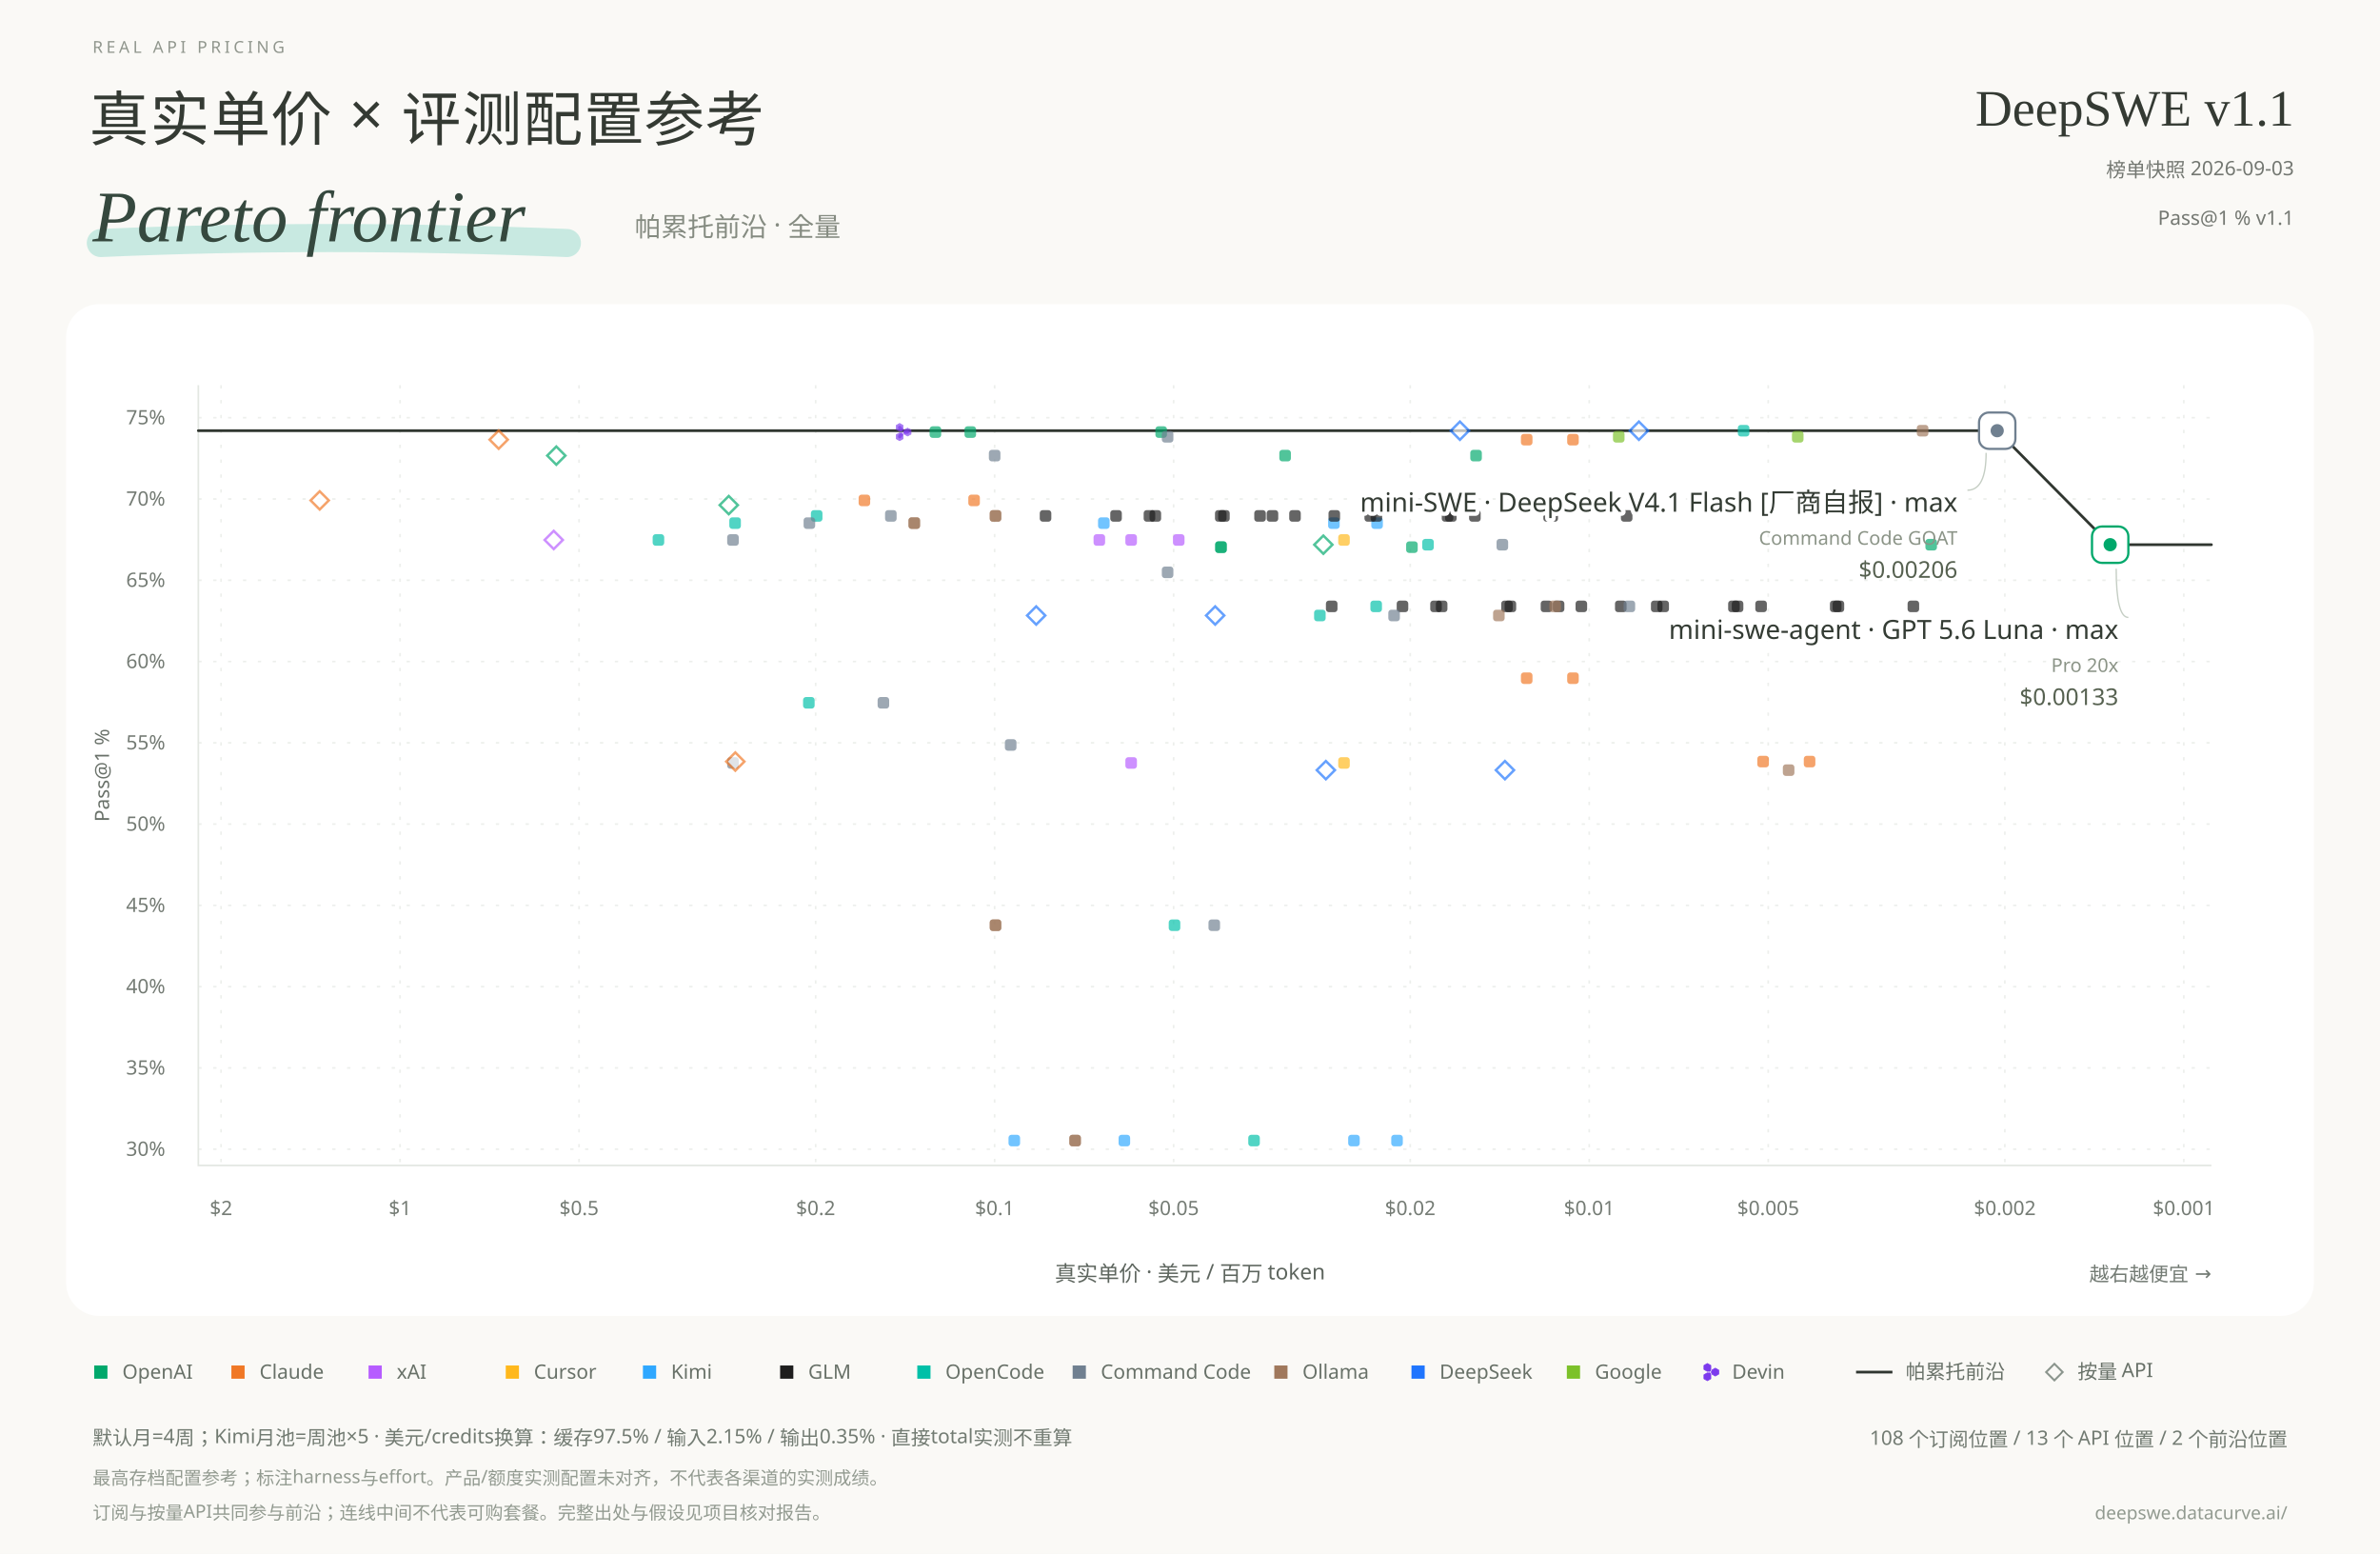
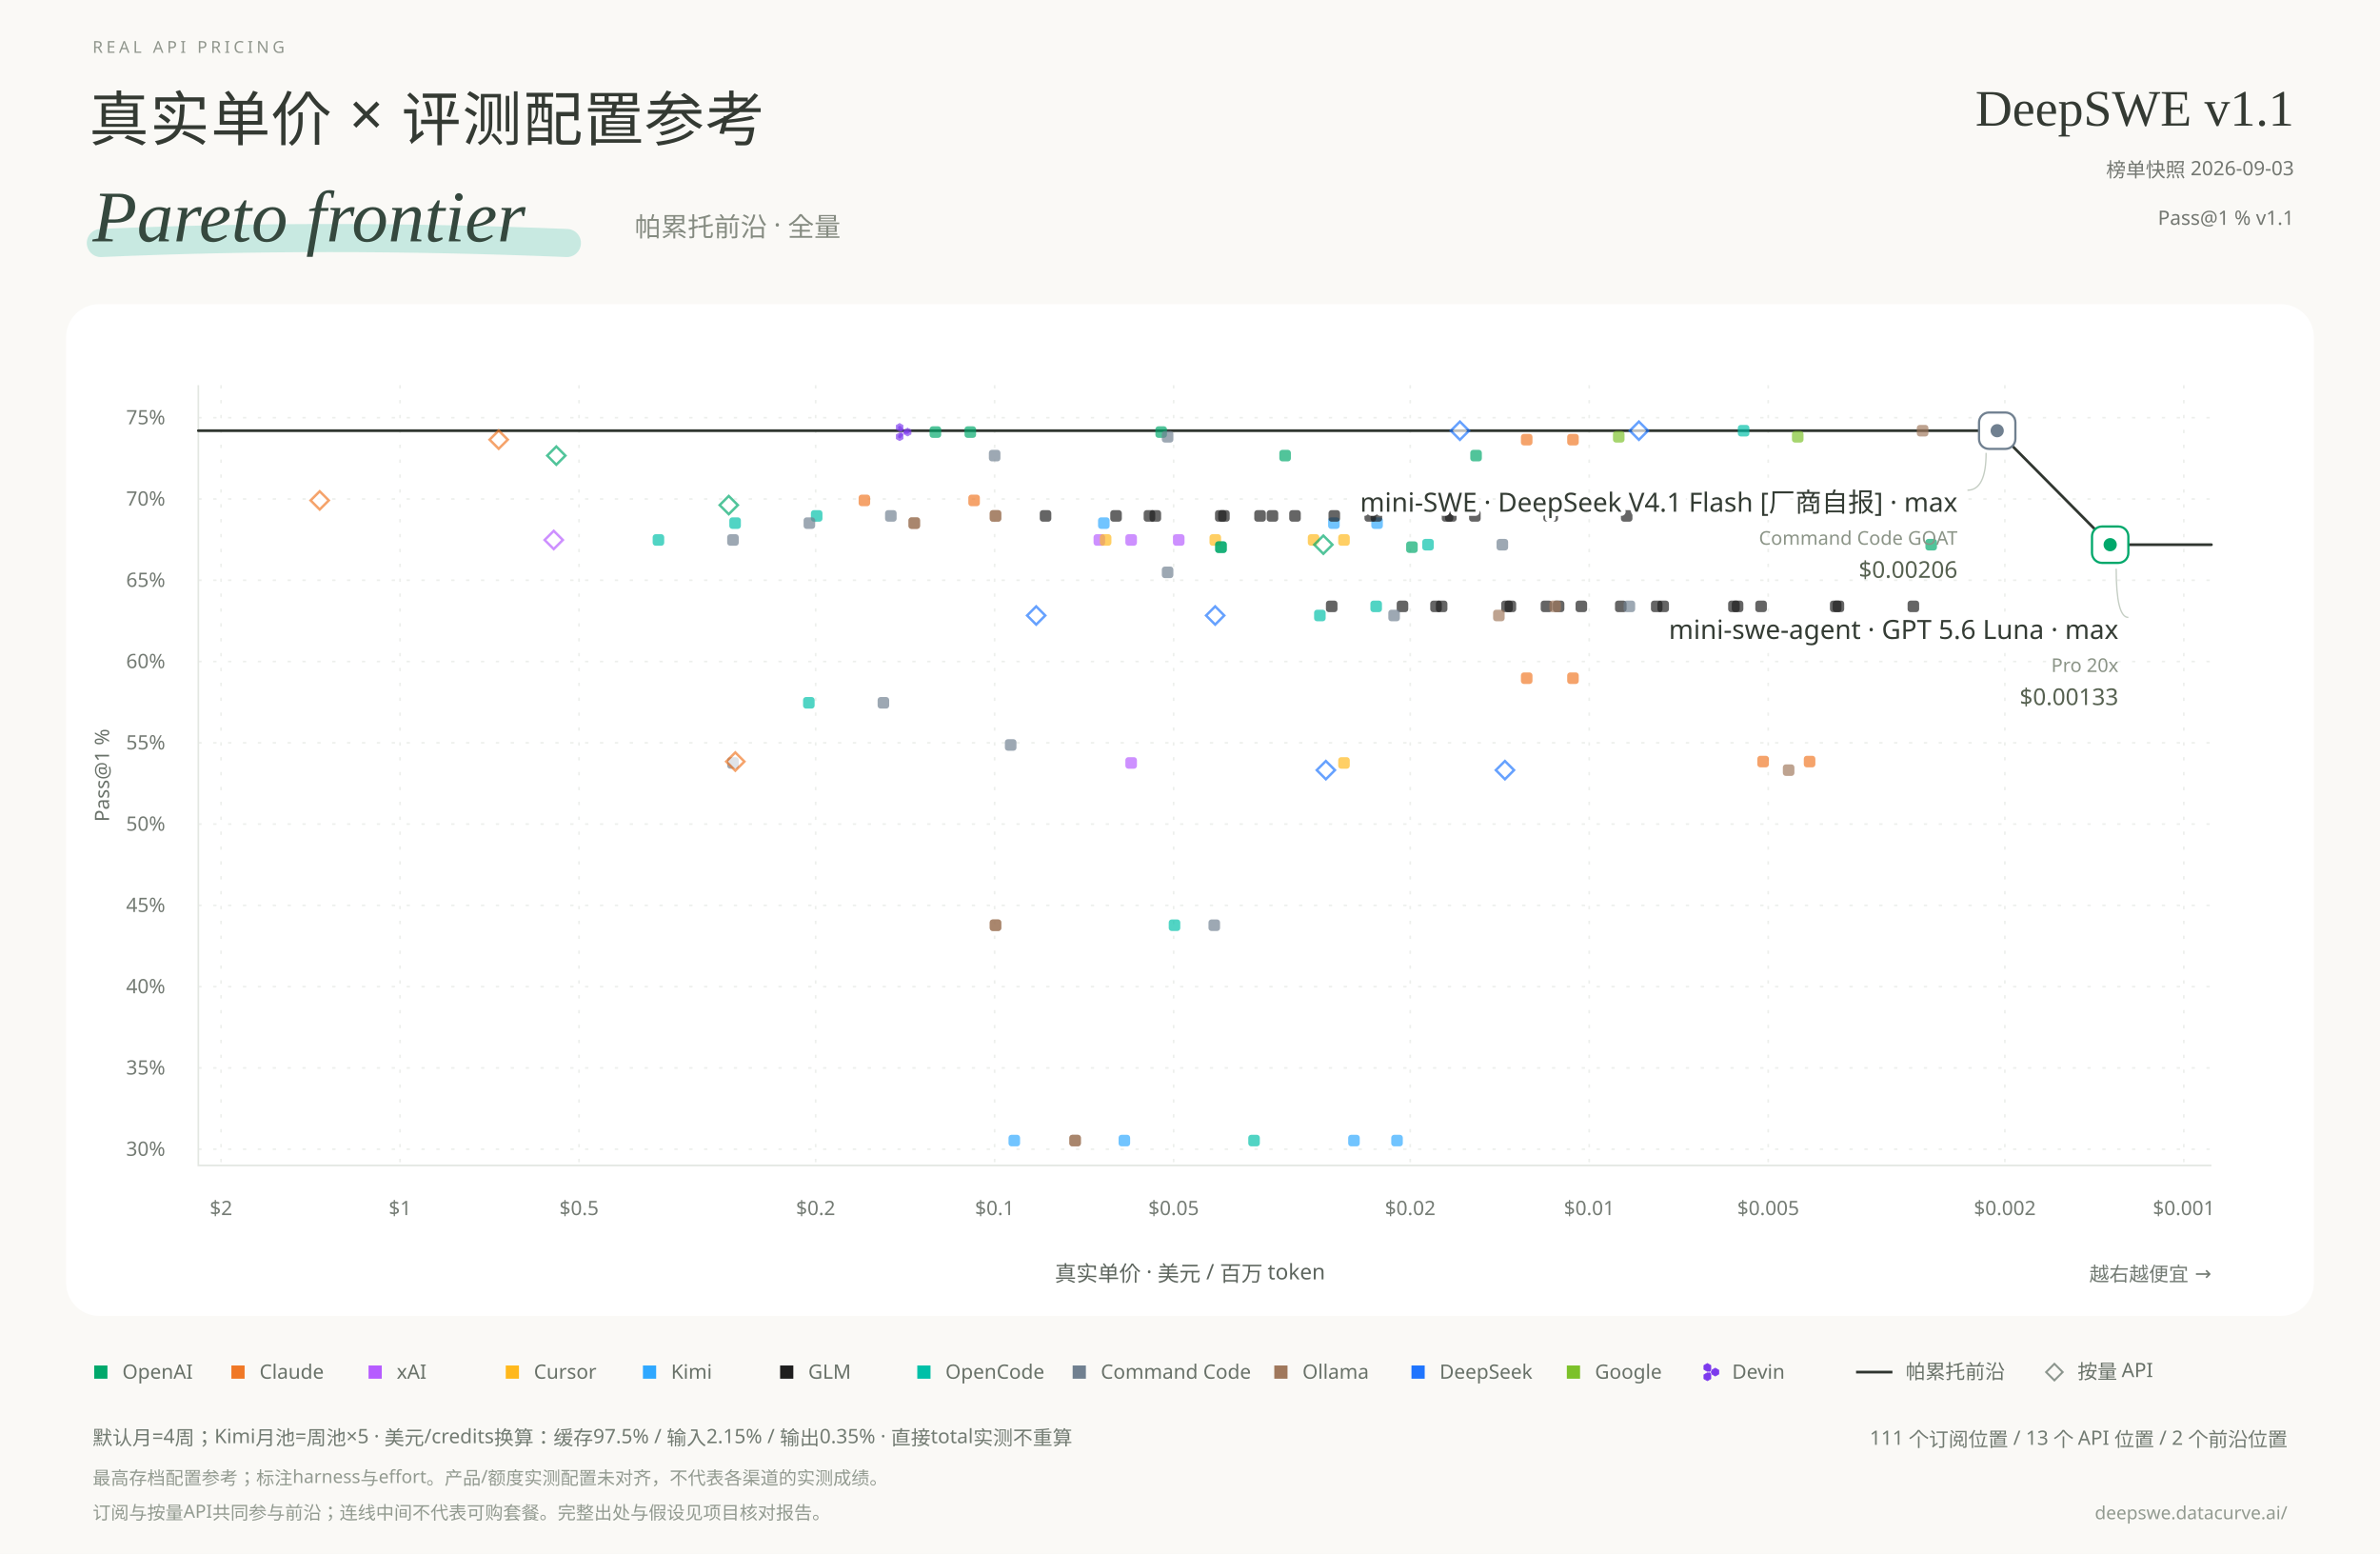
<svg xmlns="http://www.w3.org/2000/svg" width="1440" height="940" viewBox="0 0 1440 940" role="img" aria-labelledby="title desc">
  <style>text{font-family:"Microsoft YaHei","Segoe UI",sans-serif} .serif{font-family:"Times New Roman",serif} .number{font-family:"Segoe UI",sans-serif;font-variant-numeric:tabular-nums} .label-name{paint-order:stroke;stroke:#fff;stroke-width:5px;stroke-linejoin:round} .point:hover{opacity:1}</style>
  <rect width="1440" height="940" fill="#FAF9F6" />
  <text x="56.000" y="32.000" font-size="10" fill="#90968D" text-anchor="start" font-weight="400" letter-spacing="2.1">REAL API PRICING</text>
  <text x="54.000" y="85.000" font-size="36" fill="#343A33" text-anchor="start" font-weight="300" letter-spacing=".8">真实单价 × 评测配置参考</text>
  <path d="M61 147 Q197 141 343 147" stroke="#9FDDD0" stroke-width="17" stroke-linecap="round" opacity=".55" fill="none" />
  <text x="56.000" y="146.000" font-size="44" fill="#35483E" text-anchor="start" font-weight="400" class="serif" font-style="italic">Pareto frontier</text>
  <text x="384.000" y="143.000" font-size="16" fill="#858B81" text-anchor="start" font-weight="300">帕累托前沿 · 全量</text>
  <text x="1388.000" y="76.000" font-size="31" fill="#343A33" text-anchor="end" font-weight="400" class="serif">DeepSWE v1.1</text>
  <text x="1388.000" y="107.000" font-size="12" fill="#737771" text-anchor="end" font-weight="400">榜单快照  2026-09-03</text>
  <text x="1388.000" y="136.000" font-size="12" fill="#737771" text-anchor="end" font-weight="400">Pass@1 % v1.1</text>
  <rect x="40" y="184" width="1360" height="612" rx="20" fill="#FFFFFF" />
  <path d="M1321.304 233V705" stroke="#E8EBE7" stroke-dasharray="2 7" opacity=".8" />
  <text x="1321.304" y="735.000" font-size="12" fill="#747B74" text-anchor="middle" font-weight="400" class="number">$0.001</text>
  <path d="M1213.008 233V705" stroke="#E8EBE7" stroke-dasharray="2 7" opacity=".8" />
  <text x="1213.008" y="735.000" font-size="12" fill="#747B74" text-anchor="middle" font-weight="400" class="number">$0.002</text>
  <path d="M1069.848 233V705" stroke="#E8EBE7" stroke-dasharray="2 7" opacity=".8" />
  <text x="1069.848" y="735.000" font-size="12" fill="#747B74" text-anchor="middle" font-weight="400" class="number">$0.005</text>
  <path d="M961.552 233V705" stroke="#E8EBE7" stroke-dasharray="2 7" opacity=".8" />
  <text x="961.552" y="735.000" font-size="12" fill="#747B74" text-anchor="middle" font-weight="400" class="number">$0.01</text>
  <path d="M853.255 233V705" stroke="#E8EBE7" stroke-dasharray="2 7" opacity=".8" />
  <text x="853.255" y="735.000" font-size="12" fill="#747B74" text-anchor="middle" font-weight="400" class="number">$0.02</text>
  <path d="M710.095 233V705" stroke="#E8EBE7" stroke-dasharray="2 7" opacity=".8" />
  <text x="710.095" y="735.000" font-size="12" fill="#747B74" text-anchor="middle" font-weight="400" class="number">$0.05</text>
  <path d="M601.799 233V705" stroke="#E8EBE7" stroke-dasharray="2 7" opacity=".8" />
  <text x="601.799" y="735.000" font-size="12" fill="#747B74" text-anchor="middle" font-weight="400" class="number">$0.1</text>
  <path d="M493.503 233V705" stroke="#E8EBE7" stroke-dasharray="2 7" opacity=".8" />
  <text x="493.503" y="735.000" font-size="12" fill="#747B74" text-anchor="middle" font-weight="400" class="number">$0.2</text>
  <path d="M350.343 233V705" stroke="#E8EBE7" stroke-dasharray="2 7" opacity=".8" />
  <text x="350.343" y="735.000" font-size="12" fill="#747B74" text-anchor="middle" font-weight="400" class="number">$0.5</text>
  <path d="M242.047 233V705" stroke="#E8EBE7" stroke-dasharray="2 7" opacity=".8" />
  <text x="242.047" y="735.000" font-size="12" fill="#747B74" text-anchor="middle" font-weight="400" class="number">$1</text>
  <path d="M133.751 233V705" stroke="#E8EBE7" stroke-dasharray="2 7" opacity=".8" />
  <text x="133.751" y="735.000" font-size="12" fill="#747B74" text-anchor="middle" font-weight="400" class="number">$2</text>
  <path d="M120 695.167H1338" stroke="#E8EBE7" stroke-dasharray="2 7" opacity=".8" />
  <text x="100.000" y="699.167" font-size="12" fill="#747B74" text-anchor="end" font-weight="400" class="number">30%</text>
  <path d="M120 646.000H1338" stroke="#E8EBE7" stroke-dasharray="2 7" opacity=".8" />
  <text x="100.000" y="650.000" font-size="12" fill="#747B74" text-anchor="end" font-weight="400" class="number">35%</text>
  <path d="M120 596.833H1338" stroke="#E8EBE7" stroke-dasharray="2 7" opacity=".8" />
  <text x="100.000" y="600.833" font-size="12" fill="#747B74" text-anchor="end" font-weight="400" class="number">40%</text>
  <path d="M120 547.667H1338" stroke="#E8EBE7" stroke-dasharray="2 7" opacity=".8" />
  <text x="100.000" y="551.667" font-size="12" fill="#747B74" text-anchor="end" font-weight="400" class="number">45%</text>
  <path d="M120 498.500H1338" stroke="#E8EBE7" stroke-dasharray="2 7" opacity=".8" />
  <text x="100.000" y="502.500" font-size="12" fill="#747B74" text-anchor="end" font-weight="400" class="number">50%</text>
  <path d="M120 449.333H1338" stroke="#E8EBE7" stroke-dasharray="2 7" opacity=".8" />
  <text x="100.000" y="453.333" font-size="12" fill="#747B74" text-anchor="end" font-weight="400" class="number">55%</text>
  <path d="M120 400.167H1338" stroke="#E8EBE7" stroke-dasharray="2 7" opacity=".8" />
  <text x="100.000" y="404.167" font-size="12" fill="#747B74" text-anchor="end" font-weight="400" class="number">60%</text>
  <path d="M120 351.000H1338" stroke="#E8EBE7" stroke-dasharray="2 7" opacity=".8" />
  <text x="100.000" y="355.000" font-size="12" fill="#747B74" text-anchor="end" font-weight="400" class="number">65%</text>
  <path d="M120 301.833H1338" stroke="#E8EBE7" stroke-dasharray="2 7" opacity=".8" />
  <text x="100.000" y="305.833" font-size="12" fill="#747B74" text-anchor="end" font-weight="400" class="number">70%</text>
  <path d="M120 252.667H1338" stroke="#E8EBE7" stroke-dasharray="2 7" opacity=".8" />
  <text x="100.000" y="256.667" font-size="12" fill="#747B74" text-anchor="end" font-weight="400" class="number">75%</text>
  <path d="M120 233V705H1338" fill="none" stroke="#E3E7E2" />
  <text x="66.000" y="469.000" font-size="12" fill="#697169" text-anchor="middle" font-weight="400" transform="rotate(-90 66 469.0)">Pass@1 %</text>
  <text x="720.000" y="775.000" font-size="13" fill="#5D655E" text-anchor="middle" font-weight="400">真实单价 · 美元 / 百万 token</text>
  <text x="1338.000" y="775.000" font-size="12" fill="#737B74" text-anchor="end" font-weight="400">越右越便宜 →</text>
  <path id="frontier" d="M120.000,260.533 L1208.389,260.533 L1276.748,329.490 L1338.000,329.490" fill="none" stroke="#303630" stroke-width="1.65" stroke-linecap="round" stroke-linejoin="round" />
  <g class="point" data-billing="subscription" data-frontier="false" data-price="0.03247" data-score="72.66666666666667" data-x="777.545" data-y="275.611" transform="translate(777.545 275.611)">
    <rect x="-3.5" y="-3.5" width="7" height="7" rx="1.8" fill="#00A86B" opacity=".68" />
  </g>
  <g class="point" data-billing="subscription" data-frontier="false" data-price="0.0155" data-score="72.66666666666667" data-x="893.079" data-y="275.611" transform="translate(893.079 275.611)">
    <rect x="-3.5" y="-3.5" width="7" height="7" rx="1.8" fill="#00A86B" opacity=".68" />
  </g>
  <g class="point" data-billing="subscription" data-frontier="false" data-price="0.00266" data-score="67.1875" data-x="1168.452" data-y="329.490" transform="translate(1168.452 329.490)">
    <rect x="-3.5" y="-3.5" width="7" height="7" rx="1.8" fill="#00A86B" opacity=".68" />
  </g>
  <g class="point" data-billing="subscription" data-frontier="true" data-price="0.00133" data-score="67.1875" data-x="1276.748" data-y="329.490" transform="translate(1276.748 329.490)">
    <rect x="-11" y="-11" width="22" height="22" rx="6" fill="#FFF" stroke="#00A86B" stroke-width="1.35" />
    <circle r="4" fill="#00A86B" />
  </g>
  <g class="point" data-billing="subscription" data-frontier="false" data-price="0.12579" data-score="74.11504424778761" data-x="565.951" data-y="261.369" transform="translate(565.951 261.369)">
    <rect x="-3.5" y="-3.5" width="7" height="7" rx="1.8" fill="#00A86B" opacity=".68" />
  </g>
  <g class="point" data-billing="subscription" data-frontier="false" data-price="0.05247" data-score="74.11504424778761" data-x="702.562" data-y="261.369" transform="translate(702.562 261.369)">
    <rect x="-3.5" y="-3.5" width="7" height="7" rx="1.8" fill="#00A86B" opacity=".68" />
  </g>
  <g class="point" data-billing="subscription" data-frontier="false" data-price="0.14265" data-score="74.11504424778761" data-x="546.300" data-y="261.369" transform="translate(546.300 261.369)">
    <path d="M0.11,-1.63 L-1.97,-0.43 L-4.05,-1.63 L-4.05,-4.03 L-1.97,-5.23 L0.11,-4.03Z M0.11,4.03 L-1.97,5.23 L-4.05,4.03 L-4.05,1.63 L-1.97,0.43 L0.11,1.63Z M4.91,1.20 L2.83,2.40 L0.75,1.20 L0.75,-1.20 L2.83,-2.40 L4.91,-1.20Z" fill="#7C3AED" opacity="0.68" stroke="#7C3AED" stroke-width="0.43" stroke-linejoin="round" />
    <path d="M-0.89,-1.27 L-1.87,-2.69 M-0.89,1.27 L-1.87,2.69 M1.27,0.00 L2.69,0.00" stroke="#7C3AED" stroke-width="2.16" stroke-linecap="round" opacity="0.68" fill="none" />
  </g>
  <g class="point" data-billing="subscription" data-frontier="false" data-price="0.00892" data-score="73.8255033557047" data-x="979.408" data-y="264.216" transform="translate(979.408 264.216)">
    <rect x="-3.5" y="-3.5" width="7" height="7" rx="1.8" fill="#7CC12A" opacity=".68" />
  </g>
  <g class="point" data-billing="subscription" data-frontier="false" data-price="0.00446" data-score="73.8255033557047" data-x="1087.704" data-y="264.216" transform="translate(1087.704 264.216)">
    <rect x="-3.5" y="-3.5" width="7" height="7" rx="1.8" fill="#7CC12A" opacity=".68" />
  </g>
  <g class="point" data-billing="subscription" data-frontier="false" data-price="0.01065" data-score="73.64864864864865" data-x="951.712" data-y="265.955" transform="translate(951.712 265.955)">
    <rect x="-3.5" y="-3.5" width="7" height="7" rx="1.8" fill="#F07826" opacity=".68" />
  </g>
  <g class="point" data-billing="subscription" data-frontier="false" data-price="0.01274" data-score="73.64864864864865" data-x="923.717" data-y="265.955" transform="translate(923.717 265.955)">
    <rect x="-3.5" y="-3.5" width="7" height="7" rx="1.8" fill="#F07826" opacity=".68" />
  </g>
  <g class="point" data-billing="subscription" data-frontier="false" data-price="0.05894" data-score="67.47787610619469" data-x="684.395" data-y="326.634" transform="translate(684.395 326.634)">
    <rect x="-3.5" y="-3.5" width="7" height="7" rx="1.8" fill="#B65CFF" opacity=".68" />
  </g>
  <g class="point" data-billing="subscription" data-frontier="false" data-price="0.04902" data-score="67.47787610619469" data-x="713.188" data-y="326.634" transform="translate(713.188 326.634)">
    <rect x="-3.5" y="-3.5" width="7" height="7" rx="1.8" fill="#B65CFF" opacity=".68" />
  </g>
  <g class="point" data-billing="subscription" data-frontier="false" data-price="0.06667" data-score="67.47787610619469" data-x="665.141" data-y="326.634" transform="translate(665.141 326.634)">
    <rect x="-3.5" y="-3.5" width="7" height="7" rx="1.8" fill="#B65CFF" opacity=".68" />
  </g>
+   <g class="point" data-billing="subscription" data-frontier="false" data-price="0.02585" data-score="67.47787610619469" data-x="813.168" data-y="326.634" transform="translate(813.168 326.634)">
+     <rect x="-3.5" y="-3.5" width="7" height="7" rx="1.8" fill="#FFB81C" opacity=".68" />
+   </g>
+   <g class="point" data-billing="subscription" data-frontier="false" data-price="0.06506" data-score="67.47787610619469" data-x="668.960" data-y="326.634" transform="translate(668.960 326.634)">
+     <rect x="-3.5" y="-3.5" width="7" height="7" rx="1.8" fill="#FFB81C" opacity=".68" />
+   </g>
+   <g class="point" data-billing="subscription" data-frontier="false" data-price="0.04255" data-score="67.47787610619469" data-x="735.303" data-y="326.634" transform="translate(735.303 326.634)">
+     <rect x="-3.5" y="-3.5" width="7" height="7" rx="1.8" fill="#FFB81C" opacity=".68" />
+   </g>
+   <g class="point" data-billing="subscription" data-frontier="false" data-price="0.02908" data-score="67.47787610619469" data-x="794.772" data-y="326.634" transform="translate(794.772 326.634)">
+     <rect x="-3.5" y="-3.5" width="7" height="7" rx="1.8" fill="#FFB81C" opacity=".68" />
+   </g>
  <g class="point" data-billing="subscription" data-frontier="false" data-price="0.02688" data-score="68.51441241685144" data-x="807.063" data-y="316.442" transform="translate(807.063 316.442)">
    <rect x="-3.5" y="-3.5" width="7" height="7" rx="1.8" fill="#2FA8FF" opacity=".68" />
  </g>
  <g class="point" data-billing="subscription" data-frontier="false" data-price="0.06552" data-score="68.51441241685144" data-x="667.859" data-y="316.442" transform="translate(667.859 316.442)">
    <rect x="-3.5" y="-3.5" width="7" height="7" rx="1.8" fill="#2FA8FF" opacity=".68" />
  </g>
  <g class="point" data-billing="subscription" data-frontier="false" data-price="0.02274" data-score="68.51441241685144" data-x="833.195" data-y="316.442" transform="translate(833.195 316.442)">
    <rect x="-3.5" y="-3.5" width="7" height="7" rx="1.8" fill="#2FA8FF" opacity=".68" />
  </g>
  <g class="point" data-billing="subscription" data-frontier="false" data-price="0.02487" data-score="30.53097345132743" data-x="819.206" data-y="689.945" transform="translate(819.206 689.945)">
    <rect x="-3.5" y="-3.5" width="7" height="7" rx="1.8" fill="#2FA8FF" opacity=".68" />
  </g>
  <g class="point" data-billing="subscription" data-frontier="false" data-price="0.06051" data-score="30.53097345132743" data-x="680.287" data-y="689.945" transform="translate(680.287 689.945)">
    <rect x="-3.5" y="-3.5" width="7" height="7" rx="1.8" fill="#2FA8FF" opacity=".68" />
  </g>
  <g class="point" data-billing="subscription" data-frontier="false" data-price="0.09267" data-score="30.53097345132743" data-x="613.693" data-y="689.945" transform="translate(613.693 689.945)">
    <rect x="-3.5" y="-3.5" width="7" height="7" rx="1.8" fill="#2FA8FF" opacity=".68" />
  </g>
  <g class="point" data-billing="subscription" data-frontier="false" data-price="0.02105" data-score="30.53097345132743" data-x="845.261" data-y="689.945" transform="translate(845.261 689.945)">
    <rect x="-3.5" y="-3.5" width="7" height="7" rx="1.8" fill="#2FA8FF" opacity=".68" />
  </g>
  <g class="point" data-billing="subscription" data-frontier="false" data-price="0.08211" data-score="68.95787139689578" data-x="632.595" data-y="312.081" transform="translate(632.595 312.081)">
    <rect x="-3.5" y="-3.5" width="7" height="7" rx="1.8" fill="#1E1E1E" opacity=".68" />
  </g>
  <g class="point" data-billing="subscription" data-frontier="false" data-price="0.05491" data-score="68.95787139689578" data-x="695.460" data-y="312.081" transform="translate(695.460 312.081)">
    <rect x="-3.5" y="-3.5" width="7" height="7" rx="1.8" fill="#1E1E1E" opacity=".68" />
  </g>
  <g class="point" data-billing="subscription" data-frontier="false" data-price="0.04115" data-score="68.95787139689578" data-x="740.531" data-y="312.081" transform="translate(740.531 312.081)">
    <rect x="-3.5" y="-3.5" width="7" height="7" rx="1.8" fill="#1E1E1E" opacity=".68" />
  </g>
  <g class="point" data-billing="subscription" data-frontier="false" data-price="0.02711" data-score="63.39285714285714" data-x="805.732" data-y="366.804" transform="translate(805.732 366.804)">
    <rect x="-3.5" y="-3.5" width="7" height="7" rx="1.8" fill="#1E1E1E" opacity=".68" />
  </g>
  <g class="point" data-billing="subscription" data-frontier="false" data-price="0.0181" data-score="63.39285714285714" data-x="868.851" data-y="366.804" transform="translate(868.851 366.804)">
    <rect x="-3.5" y="-3.5" width="7" height="7" rx="1.8" fill="#1E1E1E" opacity=".68" />
  </g>
  <g class="point" data-billing="subscription" data-frontier="false" data-price="0.01357" data-score="63.39285714285714" data-x="913.856" data-y="366.804" transform="translate(913.856 366.804)">
    <rect x="-3.5" y="-3.5" width="7" height="7" rx="1.8" fill="#1E1E1E" opacity=".68" />
  </g>
  <g class="point" data-billing="subscription" data-frontier="false" data-price="0.0341" data-score="68.95787139689578" data-x="769.892" data-y="312.081" transform="translate(769.892 312.081)">
    <rect x="-3.5" y="-3.5" width="7" height="7" rx="1.8" fill="#1E1E1E" opacity=".68" />
  </g>
  <g class="point" data-billing="subscription" data-frontier="false" data-price="0.0228" data-score="68.95787139689578" data-x="832.784" data-y="312.081" transform="translate(832.784 312.081)">
    <rect x="-3.5" y="-3.5" width="7" height="7" rx="1.8" fill="#1E1E1E" opacity=".68" />
  </g>
  <g class="point" data-billing="subscription" data-frontier="false" data-price="0.01709" data-score="68.95787139689578" data-x="877.822" data-y="312.081" transform="translate(877.822 312.081)">
    <rect x="-3.5" y="-3.5" width="7" height="7" rx="1.8" fill="#1E1E1E" opacity=".68" />
  </g>
  <g class="point" data-billing="subscription" data-frontier="false" data-price="0.01126" data-score="63.39285714285714" data-x="943.010" data-y="366.804" transform="translate(943.010 366.804)">
    <rect x="-3.5" y="-3.5" width="7" height="7" rx="1.8" fill="#1E1E1E" opacity=".68" />
  </g>
  <g class="point" data-billing="subscription" data-frontier="false" data-price="0.00751" data-score="63.39285714285714" data-x="1006.290" data-y="366.804" transform="translate(1006.290 366.804)">
    <rect x="-3.5" y="-3.5" width="7" height="7" rx="1.8" fill="#1E1E1E" opacity=".68" />
  </g>
  <g class="point" data-billing="subscription" data-frontier="false" data-price="0.00563" data-score="63.39285714285714" data-x="1051.307" data-y="366.804" transform="translate(1051.307 366.804)">
    <rect x="-3.5" y="-3.5" width="7" height="7" rx="1.8" fill="#1E1E1E" opacity=".68" />
  </g>
  <g class="point" data-billing="subscription" data-frontier="false" data-price="0.06249" data-score="68.95787139689578" data-x="675.257" data-y="312.081" transform="translate(675.257 312.081)">
    <rect x="-3.5" y="-3.5" width="7" height="7" rx="1.8" fill="#1E1E1E" opacity=".68" />
  </g>
  <g class="point" data-billing="subscription" data-frontier="false" data-price="0.04166" data-score="68.95787139689578" data-x="738.606" data-y="312.081" transform="translate(738.606 312.081)">
    <rect x="-3.5" y="-3.5" width="7" height="7" rx="1.8" fill="#1E1E1E" opacity=".68" />
  </g>
  <g class="point" data-billing="subscription" data-frontier="false" data-price="0.03125" data-score="68.95787139689578" data-x="783.528" data-y="312.081" transform="translate(783.528 312.081)">
    <rect x="-3.5" y="-3.5" width="7" height="7" rx="1.8" fill="#1E1E1E" opacity=".68" />
  </g>
  <g class="point" data-billing="subscription" data-frontier="false" data-price="0.02061" data-score="63.39285714285714" data-x="848.561" data-y="366.804" transform="translate(848.561 366.804)">
    <rect x="-3.5" y="-3.5" width="7" height="7" rx="1.8" fill="#1E1E1E" opacity=".68" />
  </g>
  <g class="point" data-billing="subscription" data-frontier="false" data-price="0.01375" data-score="63.39285714285714" data-x="911.797" data-y="366.804" transform="translate(911.797 366.804)">
    <rect x="-3.5" y="-3.5" width="7" height="7" rx="1.8" fill="#1E1E1E" opacity=".68" />
  </g>
  <g class="point" data-billing="subscription" data-frontier="false" data-price="0.01031" data-score="63.39285714285714" data-x="956.782" data-y="366.804" transform="translate(956.782 366.804)">
    <rect x="-3.5" y="-3.5" width="7" height="7" rx="1.8" fill="#1E1E1E" opacity=".68" />
  </g>
  <g class="point" data-billing="subscription" data-frontier="false" data-price="0.01731" data-score="68.95787139689578" data-x="875.824" data-y="312.081" transform="translate(875.824 312.081)">
    <rect x="-3.5" y="-3.5" width="7" height="7" rx="1.8" fill="#1E1E1E" opacity=".68" />
  </g>
  <g class="point" data-billing="subscription" data-frontier="false" data-price="0.01154" data-score="68.95787139689578" data-x="939.173" data-y="312.081" transform="translate(939.173 312.081)">
    <rect x="-3.5" y="-3.5" width="7" height="7" rx="1.8" fill="#1E1E1E" opacity=".68" />
  </g>
  <g class="point" data-billing="subscription" data-frontier="false" data-price="0.00865" data-score="68.95787139689578" data-x="984.210" data-y="312.081" transform="translate(984.210 312.081)">
    <rect x="-3.5" y="-3.5" width="7" height="7" rx="1.8" fill="#1E1E1E" opacity=".68" />
  </g>
  <g class="point" data-billing="subscription" data-frontier="false" data-price="0.00571" data-score="63.39285714285714" data-x="1049.102" data-y="366.804" transform="translate(1049.102 366.804)">
    <rect x="-3.5" y="-3.5" width="7" height="7" rx="1.8" fill="#1E1E1E" opacity=".68" />
  </g>
  <g class="point" data-billing="subscription" data-frontier="false" data-price="0.00381" data-score="63.39285714285714" data-x="1112.315" data-y="366.804" transform="translate(1112.315 366.804)">
    <rect x="-3.5" y="-3.5" width="7" height="7" rx="1.8" fill="#1E1E1E" opacity=".68" />
  </g>
  <g class="point" data-billing="subscription" data-frontier="false" data-price="0.00285" data-score="63.39285714285714" data-x="1157.672" data-y="366.804" transform="translate(1157.672 366.804)">
    <rect x="-3.5" y="-3.5" width="7" height="7" rx="1.8" fill="#1E1E1E" opacity=".68" />
  </g>
  <g class="point" data-billing="subscription" data-frontier="false" data-price="0.05367" data-score="68.95787139689578" data-x="699.029" data-y="312.081" transform="translate(699.029 312.081)">
    <rect x="-3.5" y="-3.5" width="7" height="7" rx="1.8" fill="#1E1E1E" opacity=".68" />
  </g>
  <g class="point" data-billing="subscription" data-frontier="false" data-price="0.03578" data-score="68.95787139689578" data-x="762.378" data-y="312.081" transform="translate(762.378 312.081)">
    <rect x="-3.5" y="-3.5" width="7" height="7" rx="1.8" fill="#1E1E1E" opacity=".68" />
  </g>
  <g class="point" data-billing="subscription" data-frontier="false" data-price="0.02684" data-score="68.95787139689578" data-x="807.296" data-y="312.081" transform="translate(807.296 312.081)">
    <rect x="-3.5" y="-3.5" width="7" height="7" rx="1.8" fill="#1E1E1E" opacity=".68" />
  </g>
  <g class="point" data-billing="subscription" data-frontier="false" data-price="0.01771" data-score="63.39285714285714" data-x="872.254" data-y="366.804" transform="translate(872.254 366.804)">
    <rect x="-3.5" y="-3.5" width="7" height="7" rx="1.8" fill="#1E1E1E" opacity=".68" />
  </g>
  <g class="point" data-billing="subscription" data-frontier="false" data-price="0.0118" data-score="63.39285714285714" data-x="935.692" data-y="366.804" transform="translate(935.692 366.804)">
    <rect x="-3.5" y="-3.5" width="7" height="7" rx="1.8" fill="#1E1E1E" opacity=".68" />
  </g>
  <g class="point" data-billing="subscription" data-frontier="false" data-price="0.00885" data-score="63.39285714285714" data-x="980.639" data-y="366.804" transform="translate(980.639 366.804)">
    <rect x="-3.5" y="-3.5" width="7" height="7" rx="1.8" fill="#1E1E1E" opacity=".68" />
  </g>
  <g class="point" data-billing="subscription" data-frontier="false" data-price="0.02335" data-score="68.95787139689578" data-x="829.059" data-y="312.081" transform="translate(829.059 312.081)">
    <rect x="-3.5" y="-3.5" width="7" height="7" rx="1.8" fill="#1E1E1E" opacity=".68" />
  </g>
  <g class="point" data-billing="subscription" data-frontier="false" data-price="0.01557" data-score="68.95787139689578" data-x="892.375" data-y="312.081" transform="translate(892.375 312.081)">
    <rect x="-3.5" y="-3.5" width="7" height="7" rx="1.8" fill="#1E1E1E" opacity=".68" />
  </g>
  <g class="point" data-billing="subscription" data-frontier="false" data-price="0.01168" data-score="68.95787139689578" data-x="937.289" data-y="312.081" transform="translate(937.289 312.081)">
    <rect x="-3.5" y="-3.5" width="7" height="7" rx="1.8" fill="#1E1E1E" opacity=".68" />
  </g>
  <g class="point" data-billing="subscription" data-frontier="false" data-price="0.0077" data-score="63.39285714285714" data-x="1002.387" data-y="366.804" transform="translate(1002.387 366.804)">
    <rect x="-3.5" y="-3.5" width="7" height="7" rx="1.8" fill="#1E1E1E" opacity=".68" />
  </g>
  <g class="point" data-billing="subscription" data-frontier="false" data-price="0.00514" data-score="63.39285714285714" data-x="1065.533" data-y="366.804" transform="translate(1065.533 366.804)">
    <rect x="-3.5" y="-3.5" width="7" height="7" rx="1.8" fill="#1E1E1E" opacity=".68" />
  </g>
  <g class="point" data-billing="subscription" data-frontier="false" data-price="0.00385" data-score="63.39285714285714" data-x="1110.683" data-y="366.804" transform="translate(1110.683 366.804)">
    <rect x="-3.5" y="-3.5" width="7" height="7" rx="1.8" fill="#1E1E1E" opacity=".68" />
  </g>
  <g class="point" data-billing="subscription" data-frontier="false" data-price="0.36765" data-score="67.47787610619469" data-x="398.383" data-y="326.634" transform="translate(398.383 326.634)">
    <rect x="-3.5" y="-3.5" width="7" height="7" rx="1.8" fill="#00C0A8" opacity=".68" />
  </g>
  <g class="point" data-billing="subscription" data-frontier="false" data-price="0.01867" data-score="67.1875" data-x="864.007" data-y="329.490" transform="translate(864.007 329.490)">
    <rect x="-3.5" y="-3.5" width="7" height="7" rx="1.8" fill="#00C0A8" opacity=".68" />
  </g>
  <g class="point" data-billing="subscription" data-frontier="false" data-price="0.02282" data-score="63.39285714285714" data-x="832.647" data-y="366.804" transform="translate(832.647 366.804)">
    <rect x="-3.5" y="-3.5" width="7" height="7" rx="1.8" fill="#00C0A8" opacity=".68" />
  </g>
  <g class="point" data-billing="subscription" data-frontier="false" data-price="0.1992" data-score="68.95787139689578" data-x="494.129" data-y="312.081" transform="translate(494.129 312.081)">
    <rect x="-3.5" y="-3.5" width="7" height="7" rx="1.8" fill="#00C0A8" opacity=".68" />
  </g>
  <g class="point" data-billing="subscription" data-frontier="false" data-price="0.04983" data-score="43.77777777777778" data-x="710.628" data-y="559.685" transform="translate(710.628 559.685)">
    <rect x="-3.5" y="-3.5" width="7" height="7" rx="1.8" fill="#00C0A8" opacity=".68" />
  </g>
  <g class="point" data-billing="subscription" data-frontier="false" data-price="0.27322" data-score="68.51441241685144" data-x="444.763" data-y="316.442" transform="translate(444.763 316.442)">
    <rect x="-3.5" y="-3.5" width="7" height="7" rx="1.8" fill="#00C0A8" opacity=".68" />
  </g>
  <g class="point" data-billing="subscription" data-frontier="false" data-price="0.03662" data-score="30.53097345132743" data-x="758.753" data-y="689.945" transform="translate(758.753 689.945)">
    <rect x="-3.5" y="-3.5" width="7" height="7" rx="1.8" fill="#00C0A8" opacity=".68" />
  </g>
  <g class="point" data-billing="subscription" data-frontier="false" data-price="0.20534" data-score="57.46102449888642" data-x="489.386" data-y="425.133" transform="translate(489.386 425.133)">
    <rect x="-3.5" y="-3.5" width="7" height="7" rx="1.8" fill="#00C0A8" opacity=".68" />
  </g>
  <g class="point" data-billing="subscription" data-frontier="false" data-price="0.0055" data-score="74.2" data-x="1054.957" data-y="260.533" transform="translate(1054.957 260.533)">
    <rect x="-3.5" y="-3.5" width="7" height="7" rx="1.8" fill="#00C0A8" opacity=".68" />
  </g>
  <g class="point" data-billing="subscription" data-frontier="false" data-price="0.02838" data-score="62.83185840707964" data-x="798.579" data-y="372.320" transform="translate(798.579 372.320)">
    <rect x="-3.5" y="-3.5" width="7" height="7" rx="1.8" fill="#00C0A8" opacity=".68" />
  </g>
  <g class="point" data-billing="subscription" data-frontier="false" data-price="0.1" data-score="72.66666666666667" data-x="601.799" data-y="275.611" transform="translate(601.799 275.611)">
    <rect x="-3.5" y="-3.5" width="7" height="7" rx="1.8" fill="#708090" opacity=".68" />
  </g>
  <g class="point" data-billing="subscription" data-frontier="false" data-price="0.04272" data-score="43.77777777777778" data-x="734.681" data-y="559.685" transform="translate(734.681 559.685)">
    <rect x="-3.5" y="-3.5" width="7" height="7" rx="1.8" fill="#708090" opacity=".68" />
  </g>
  <g class="point" data-billing="subscription" data-frontier="true" data-price="0.00206" data-score="74.2" data-x="1208.389" data-y="260.533" transform="translate(1208.389 260.533)">
    <rect x="-11" y="-11" width="22" height="22" rx="6" fill="#FFF" stroke="#708090" stroke-width="1.35" />
    <circle r="4" fill="#708090" />
  </g>
  <g class="point" data-billing="subscription" data-frontier="false" data-price="0.00856" data-score="63.39285714285714" data-x="985.844" data-y="366.804" transform="translate(985.844 366.804)">
    <rect x="-3.5" y="-3.5" width="7" height="7" rx="1.8" fill="#708090" opacity=".68" />
  </g>
  <g class="point" data-billing="subscription" data-frontier="false" data-price="0.05118" data-score="73.8255033557047" data-x="706.451" data-y="264.216" transform="translate(706.451 264.216)">
    <rect x="-3.5" y="-3.5" width="7" height="7" rx="1.8" fill="#708090" opacity=".68" />
  </g>
  <g class="point" data-billing="subscription" data-frontier="false" data-price="0.02129" data-score="62.83185840707964" data-x="843.490" data-y="372.320" transform="translate(843.490 372.320)">
    <rect x="-3.5" y="-3.5" width="7" height="7" rx="1.8" fill="#708090" opacity=".68" />
  </g>
  <g class="point" data-billing="subscription" data-frontier="false" data-price="0.014" data-score="67.1875" data-x="908.982" data-y="329.490" transform="translate(908.982 329.490)">
    <rect x="-3.5" y="-3.5" width="7" height="7" rx="1.8" fill="#708090" opacity=".68" />
  </g>
  <g class="point" data-billing="subscription" data-frontier="false" data-price="0.15385" data-score="57.46102449888642" data-x="534.490" data-y="425.133" transform="translate(534.490 425.133)">
    <rect x="-3.5" y="-3.5" width="7" height="7" rx="1.8" fill="#708090" opacity=".68" />
  </g>
  <g class="point" data-billing="subscription" data-frontier="false" data-price="0.14948" data-score="68.95787139689578" data-x="538.993" data-y="312.081" transform="translate(538.993 312.081)">
    <rect x="-3.5" y="-3.5" width="7" height="7" rx="1.8" fill="#708090" opacity=".68" />
  </g>
  <g class="point" data-billing="subscription" data-frontier="false" data-price="0.09398" data-score="54.86725663716814" data-x="611.500" data-y="450.639" transform="translate(611.500 450.639)">
    <rect x="-3.5" y="-3.5" width="7" height="7" rx="1.8" fill="#708090" opacity=".68" />
  </g>
  <g class="point" data-billing="subscription" data-frontier="false" data-price="0.20492" data-score="68.51441241685144" data-x="489.706" data-y="316.442" transform="translate(489.706 316.442)">
    <rect x="-3.5" y="-3.5" width="7" height="7" rx="1.8" fill="#708090" opacity=".68" />
  </g>
  <g class="point" data-billing="subscription" data-frontier="false" data-price="0.27548" data-score="53.76106194690266" data-x="443.476" data-y="461.516" transform="translate(443.476 461.516)">
    <rect x="-3.5" y="-3.5" width="7" height="7" rx="1.8" fill="#708090" opacity=".68" />
  </g>
  <g class="point" data-billing="subscription" data-frontier="false" data-price="0.27548" data-score="67.47787610619469" data-x="443.476" data-y="326.634" transform="translate(443.476 326.634)">
    <rect x="-3.5" y="-3.5" width="7" height="7" rx="1.8" fill="#708090" opacity=".68" />
  </g>
  <g class="point" data-billing="subscription" data-frontier="false" data-price="0.05118" data-score="65.48672566371681" data-x="706.451" data-y="346.214" transform="translate(706.451 346.214)">
    <rect x="-3.5" y="-3.5" width="7" height="7" rx="1.8" fill="#708090" opacity=".68" />
  </g>
  <g class="point" data-billing="subscription" data-frontier="false" data-price="0.00275" data-score="74.2" data-x="1163.253" data-y="260.533" transform="translate(1163.253 260.533)">
    <rect x="-3.5" y="-3.5" width="7" height="7" rx="1.8" fill="#A0785C" opacity=".68" />
  </g>
  <g class="point" data-billing="subscription" data-frontier="false" data-price="0.00462" data-score="53.31858407079646" data-x="1082.197" data-y="465.867" transform="translate(1082.197 465.867)">
    <rect x="-3.5" y="-3.5" width="7" height="7" rx="1.8" fill="#A0785C" opacity=".68" />
  </g>
  <g class="point" data-billing="subscription" data-frontier="false" data-price="0.01419" data-score="62.83185840707964" data-x="906.876" data-y="372.320" transform="translate(906.876 372.320)">
    <rect x="-3.5" y="-3.5" width="7" height="7" rx="1.8" fill="#A0785C" opacity=".68" />
  </g>
  <g class="point" data-billing="subscription" data-frontier="false" data-price="0.09965" data-score="68.95787139689578" data-x="602.347" data-y="312.081" transform="translate(602.347 312.081)">
    <rect x="-3.5" y="-3.5" width="7" height="7" rx="1.8" fill="#A0785C" opacity=".68" />
  </g>
  <g class="point" data-billing="subscription" data-frontier="false" data-price="0.01141" data-score="63.39285714285714" data-x="940.943" data-y="366.804" transform="translate(940.943 366.804)">
    <rect x="-3.5" y="-3.5" width="7" height="7" rx="1.8" fill="#A0785C" opacity=".68" />
  </g>
  <g class="point" data-billing="subscription" data-frontier="false" data-price="0.09965" data-score="43.77777777777778" data-x="602.347" data-y="559.685" transform="translate(602.347 559.685)">
    <rect x="-3.5" y="-3.5" width="7" height="7" rx="1.8" fill="#A0785C" opacity=".68" />
  </g>
  <g class="point" data-billing="subscription" data-frontier="false" data-price="0.13652" data-score="68.51441241685144" data-x="553.162" data-y="316.442" transform="translate(553.162 316.442)">
    <rect x="-3.5" y="-3.5" width="7" height="7" rx="1.8" fill="#A0785C" opacity=".68" />
  </g>
  <g class="point" data-billing="subscription" data-frontier="false" data-price="0.07323" data-score="30.53097345132743" data-x="650.478" data-y="689.945" transform="translate(650.478 689.945)">
    <rect x="-3.5" y="-3.5" width="7" height="7" rx="1.8" fill="#A0785C" opacity=".68" />
  </g>
  <g class="point" data-billing="subscription" data-frontier="false" data-price="0.09967" data-score="68.95787139689578" data-x="602.316" data-y="312.081" transform="translate(602.316 312.081)">
    <rect x="-3.5" y="-3.5" width="7" height="7" rx="1.8" fill="#A0785C" opacity=".68" />
  </g>
  <g class="point" data-billing="subscription" data-frontier="false" data-price="0.09967" data-score="43.77777777777778" data-x="602.316" data-y="559.685" transform="translate(602.316 559.685)">
    <rect x="-3.5" y="-3.5" width="7" height="7" rx="1.8" fill="#A0785C" opacity=".68" />
  </g>
  <g class="point" data-billing="subscription" data-frontier="false" data-price="0.1365" data-score="68.51441241685144" data-x="553.185" data-y="316.442" transform="translate(553.185 316.442)">
    <rect x="-3.5" y="-3.5" width="7" height="7" rx="1.8" fill="#A0785C" opacity=".68" />
  </g>
  <g class="point" data-billing="subscription" data-frontier="false" data-price="0.07322" data-score="30.53097345132743" data-x="650.499" data-y="689.945" transform="translate(650.499 689.945)">
    <rect x="-3.5" y="-3.5" width="7" height="7" rx="1.8" fill="#A0785C" opacity=".68" />
  </g>
  <g class="point" data-billing="subscription" data-frontier="false" data-price="0.01665" data-score="69.62305986696231" data-x="881.897" data-y="305.540" transform="translate(881.897 305.540)">
    <rect x="-3.5" y="-3.5" width="7" height="7" rx="1.8" fill="#00A86B" opacity=".68" />
  </g>
  <g class="point" data-billing="subscription" data-frontier="false" data-price="0.04162" data-score="67.03539823008849" data-x="738.756" data-y="330.985" transform="translate(738.756 330.985)">
    <rect x="-3.5" y="-3.5" width="7" height="7" rx="1.8" fill="#00A86B" opacity=".68" />
  </g>
  <g class="point" data-billing="subscription" data-frontier="false" data-price="0.04163" data-score="67.03539823008849" data-x="738.719" data-y="330.985" transform="translate(738.719 330.985)">
    <rect x="-3.5" y="-3.5" width="7" height="7" rx="1.8" fill="#00A86B" opacity=".68" />
  </g>
  <g class="point" data-billing="subscription" data-frontier="false" data-price="0.00795" data-score="69.62305986696231" data-x="997.395" data-y="305.540" transform="translate(997.395 305.540)">
    <rect x="-3.5" y="-3.5" width="7" height="7" rx="1.8" fill="#00A86B" opacity=".68" />
  </g>
  <g class="point" data-billing="subscription" data-frontier="false" data-price="0.01987" data-score="67.03539823008849" data-x="854.274" data-y="330.985" transform="translate(854.274 330.985)">
    <rect x="-3.5" y="-3.5" width="7" height="7" rx="1.8" fill="#00A86B" opacity=".68" />
  </g>
  <g class="point" data-billing="subscription" data-frontier="false" data-price="0.00426" data-score="53.84615384615385" data-x="1094.872" data-y="460.679" transform="translate(1094.872 460.679)">
    <rect x="-3.5" y="-3.5" width="7" height="7" rx="1.8" fill="#F07826" opacity=".68" />
  </g>
  <g class="point" data-billing="subscription" data-frontier="false" data-price="0.01065" data-score="58.97435897435898" data-x="951.712" data-y="410.252" transform="translate(951.712 410.252)">
    <rect x="-3.5" y="-3.5" width="7" height="7" rx="1.8" fill="#F07826" opacity=".68" />
  </g>
  <g class="point" data-billing="subscription" data-frontier="false" data-price="0.0051" data-score="53.84615384615385" data-x="1066.754" data-y="460.679" transform="translate(1066.754 460.679)">
    <rect x="-3.5" y="-3.5" width="7" height="7" rx="1.8" fill="#F07826" opacity=".68" />
  </g>
  <g class="point" data-billing="subscription" data-frontier="false" data-price="0.01274" data-score="58.97435897435898" data-x="923.717" data-y="410.252" transform="translate(923.717 410.252)">
    <rect x="-3.5" y="-3.5" width="7" height="7" rx="1.8" fill="#F07826" opacity=".68" />
  </g>
  <g class="point" data-billing="subscription" data-frontier="false" data-price="0.1656" data-score="69.91150442477876" data-x="522.992" data-y="302.704" transform="translate(522.992 302.704)">
    <rect x="-3.5" y="-3.5" width="7" height="7" rx="1.8" fill="#F07826" opacity=".68" />
  </g>
  <g class="point" data-billing="subscription" data-frontier="false" data-price="0.10828" data-score="69.91150442477876" data-x="589.370" data-y="302.704" transform="translate(589.370 302.704)">
    <rect x="-3.5" y="-3.5" width="7" height="7" rx="1.8" fill="#F07826" opacity=".68" />
  </g>
  <g class="point" data-billing="subscription" data-frontier="false" data-price="0.10989" data-score="74.11504424778761" data-x="587.064" data-y="261.369" transform="translate(587.064 261.369)">
    <rect x="-3.5" y="-3.5" width="7" height="7" rx="1.8" fill="#00A86B" opacity=".68" />
-   </g>
-   <g class="point" data-billing="subscription" data-frontier="false" data-price="0.02585" data-score="67.47787610619469" data-x="813.168" data-y="326.634" transform="translate(813.168 326.634)">
-     <rect x="-3.5" y="-3.5" width="7" height="7" rx="1.8" fill="#FFB81C" opacity=".68" />
  </g>
  <g class="point" data-billing="subscription" data-frontier="false" data-price="0.02585" data-score="53.76106194690266" data-x="813.168" data-y="461.516" transform="translate(813.168 461.516)">
    <rect x="-3.5" y="-3.5" width="7" height="7" rx="1.8" fill="#FFB81C" opacity=".68" />
  </g>
  <g class="point" data-billing="subscription" data-frontier="false" data-price="0.05894" data-score="53.76106194690266" data-x="684.395" data-y="461.516" transform="translate(684.395 461.516)">
    <rect x="-3.5" y="-3.5" width="7" height="7" rx="1.8" fill="#B65CFF" opacity=".68" />
  </g>
  <g class="point" data-billing="metered" data-frontier="false" data-price="0.00825" data-score="74.2" data-x="991.607" data-y="260.533" transform="translate(991.607 260.533)">
    <path d="M0 -5.5L5.5 0 0 5.5 -5.5 0Z" fill="white" stroke="#1F75FE" stroke-width="1.5" opacity=".68" />
  </g>
  <g class="point" data-billing="metered" data-frontier="false" data-price="0.0165" data-score="74.2" data-x="883.311" data-y="260.533" transform="translate(883.311 260.533)">
    <path d="M0 -5.5L5.5 0 0 5.5 -5.5 0Z" fill="white" stroke="#1F75FE" stroke-width="1.5" opacity=".68" />
  </g>
  <g class="point" data-billing="metered" data-frontier="false" data-price="0.01386" data-score="53.31858407079646" data-x="910.552" data-y="465.867" transform="translate(910.552 465.867)">
    <path d="M0 -5.5L5.5 0 0 5.5 -5.5 0Z" fill="white" stroke="#1F75FE" stroke-width="1.5" opacity=".68" />
  </g>
  <g class="point" data-billing="metered" data-frontier="false" data-price="0.02773" data-score="53.31858407079646" data-x="802.199" data-y="465.867" transform="translate(802.199 465.867)">
    <path d="M0 -5.5L5.5 0 0 5.5 -5.5 0Z" fill="white" stroke="#1F75FE" stroke-width="1.5" opacity=".68" />
  </g>
  <g class="point" data-billing="metered" data-frontier="false" data-price="0.04257" data-score="62.83185840707964" data-x="735.230" data-y="372.320" transform="translate(735.230 372.320)">
    <path d="M0 -5.5L5.5 0 0 5.5 -5.5 0Z" fill="white" stroke="#1F75FE" stroke-width="1.5" opacity=".68" />
  </g>
  <g class="point" data-billing="metered" data-frontier="false" data-price="0.08514" data-score="62.83185840707964" data-x="626.934" data-y="372.320" transform="translate(626.934 372.320)">
    <path d="M0 -5.5L5.5 0 0 5.5 -5.5 0Z" fill="white" stroke="#1F75FE" stroke-width="1.5" opacity=".68" />
  </g>
  <g class="point" data-billing="metered" data-frontier="false" data-price="0.546" data-score="72.66666666666667" data-x="336.592" data-y="275.611" transform="translate(336.592 275.611)">
    <path d="M0 -5.5L5.5 0 0 5.5 -5.5 0Z" fill="white" stroke="#00A86B" stroke-width="1.5" opacity=".68" />
  </g>
  <g class="point" data-billing="metered" data-frontier="false" data-price="0.5515" data-score="67.47787610619469" data-x="335.027" data-y="326.634" transform="translate(335.027 326.634)">
    <path d="M0 -5.5L5.5 0 0 5.5 -5.5 0Z" fill="white" stroke="#B65CFF" stroke-width="1.5" opacity=".68" />
  </g>
  <g class="point" data-billing="metered" data-frontier="false" data-price="0.6825" data-score="73.64864864864865" data-x="301.729" data-y="265.955" transform="translate(301.729 265.955)">
    <path d="M0 -5.5L5.5 0 0 5.5 -5.5 0Z" fill="white" stroke="#F07826" stroke-width="1.5" opacity=".68" />
  </g>
  <g class="point" data-billing="metered" data-frontier="false" data-price="0.273" data-score="53.84615384615385" data-x="444.889" data-y="460.679" transform="translate(444.889 460.679)">
    <path d="M0 -5.5L5.5 0 0 5.5 -5.5 0Z" fill="white" stroke="#F07826" stroke-width="1.5" opacity=".68" />
  </g>
  <g class="point" data-billing="metered" data-frontier="false" data-price="1.365" data-score="69.91150442477876" data-x="193.433" data-y="302.704" transform="translate(193.433 302.704)">
    <path d="M0 -5.5L5.5 0 0 5.5 -5.5 0Z" fill="white" stroke="#F07826" stroke-width="1.5" opacity=".68" />
  </g>
  <g class="point" data-billing="metered" data-frontier="false" data-price="0.28" data-score="69.62305986696231" data-x="440.933" data-y="305.540" transform="translate(440.933 305.540)">
    <path d="M0 -5.5L5.5 0 0 5.5 -5.5 0Z" fill="white" stroke="#00A86B" stroke-width="1.5" opacity=".68" />
  </g>
  <g class="point" data-billing="metered" data-frontier="false" data-price="0.028" data-score="67.1875" data-x="800.685" data-y="329.490" transform="translate(800.685 329.490)">
    <path d="M0 -5.5L5.5 0 0 5.5 -5.5 0Z" fill="white" stroke="#00A86B" stroke-width="1.5" opacity=".68" />
  </g>
  <g class="front-label" data-model="deepseek-v4.1-flash">
    <path d="M1201.681,273.950Q1201.681,296.533 1190.389,296.533" stroke="#C4CDC3" stroke-width=".8" fill="none" />
    <text x="1184.389" y="309.533" font-size="16" fill="#343C34" text-anchor="end" font-weight="400" class="label-name">mini-SWE · DeepSeek V4.1 Flash [厂商自报] · max</text>
    <text x="1184.389" y="329.533" font-size="11.5" fill="#8B9487" text-anchor="end" font-weight="400">Command Code GOAT</text>
    <text x="1184.389" y="349.533" font-size="14" fill="#566150" text-anchor="end" font-weight="400" class="number">$0.00206</text>
  </g>
  <g class="front-label" data-model="gpt-5.6-luna">
    <path d="M1280.386,344.042Q1280.386,373.490 1287.748,373.490" stroke="#C4CDC3" stroke-width=".8" fill="none" />
    <text x="1281.748" y="386.490" font-size="16" fill="#343C34" text-anchor="end" font-weight="400" class="label-name">mini-swe-agent · GPT 5.6 Luna · max</text>
    <text x="1281.748" y="406.490" font-size="11.5" fill="#8B9487" text-anchor="end" font-weight="400">Pro 20x</text>
    <text x="1281.748" y="426.490" font-size="14" fill="#566150" text-anchor="end" font-weight="400" class="number">$0.00133</text>
  </g>
  <rect x="57" y="826" width="8" height="8" fill="#00A86B" />
  <text x="74.000" y="834.000" font-size="12" fill="#687168" text-anchor="start" font-weight="400">OpenAI</text>
  <rect x="140" y="826" width="8" height="8" fill="#F07826" />
  <text x="157.000" y="834.000" font-size="12" fill="#687168" text-anchor="start" font-weight="400">Claude</text>
  <rect x="223" y="826" width="8" height="8" fill="#B65CFF" />
  <text x="240.000" y="834.000" font-size="12" fill="#687168" text-anchor="start" font-weight="400">xAI</text>
  <rect x="306" y="826" width="8" height="8" fill="#FFB81C" />
  <text x="323.000" y="834.000" font-size="12" fill="#687168" text-anchor="start" font-weight="400">Cursor</text>
  <rect x="389" y="826" width="8" height="8" fill="#2FA8FF" />
  <text x="406.000" y="834.000" font-size="12" fill="#687168" text-anchor="start" font-weight="400">Kimi</text>
  <rect x="472" y="826" width="8" height="8" fill="#1E1E1E" />
  <text x="489.000" y="834.000" font-size="12" fill="#687168" text-anchor="start" font-weight="400">GLM</text>
  <rect x="555" y="826" width="8" height="8" fill="#00C0A8" />
  <text x="572.000" y="834.000" font-size="12" fill="#687168" text-anchor="start" font-weight="400">OpenCode</text>
  <rect x="649" y="826" width="8" height="8" fill="#708090" />
  <text x="666.000" y="834.000" font-size="12" fill="#687168" text-anchor="start" font-weight="400">Command Code</text>
  <rect x="771" y="826" width="8" height="8" fill="#A0785C" />
  <text x="788.000" y="834.000" font-size="12" fill="#687168" text-anchor="start" font-weight="400">Ollama</text>
  <rect x="854" y="826" width="8" height="8" fill="#1F75FE" />
  <text x="871.000" y="834.000" font-size="12" fill="#687168" text-anchor="start" font-weight="400">DeepSeek</text>
  <rect x="948" y="826" width="8" height="8" fill="#7CC12A" />
  <text x="965.000" y="834.000" font-size="12" fill="#687168" text-anchor="start" font-weight="400">Google</text>
  <path d="M1035.11,828.37 L1033.03,829.57 L1030.95,828.37 L1030.95,825.97 L1033.03,824.77 L1035.11,825.97Z M1035.11,834.03 L1033.03,835.23 L1030.95,834.03 L1030.95,831.63 L1033.03,830.43 L1035.11,831.63Z M1039.91,831.20 L1037.83,832.40 L1035.75,831.20 L1035.75,828.80 L1037.83,827.60 L1039.91,828.80Z" fill="#7C3AED" opacity="1.0" stroke="#7C3AED" stroke-width="0.43" stroke-linejoin="round" />
  <path d="M1034.11,828.73 L1033.13,827.31 M1034.11,831.27 L1033.13,832.69 M1036.27,830.00 L1037.69,830.00" stroke="#7C3AED" stroke-width="2.16" stroke-linecap="round" opacity="1.0" fill="none" />
  <text x="1048.000" y="834.000" font-size="12" fill="#687168" text-anchor="start" font-weight="400">Devin</text>
  <path d="M1123 830h22" stroke="#303630" stroke-width="1.65" />
  <text x="1153.000" y="834.000" font-size="12" fill="#687168" text-anchor="start" font-weight="400">帕累托前沿</text>
  <path d="M1243 825l5 5-5 5-5-5Z" fill="none" stroke="#8B958D" stroke-width="1.2" />
  <text x="1257.000" y="834.000" font-size="12" fill="#687168" text-anchor="start" font-weight="400">按量 API</text>
  <text x="56.000" y="874.000" font-size="12" fill="#727B72" text-anchor="start" font-weight="400">默认月=4周；Kimi月池=周池×5 · 美元/credits换算：缓存97.5% / 输入2.15% / 输出0.35% · 直接total实测不重算</text>
-   <text x="1384.000" y="874.000" font-size="12" fill="#727B72" text-anchor="end" font-weight="400">108 个订阅位置 / 13 个 API 位置 / 2 个前沿位置</text>
+   <text x="1384.000" y="874.000" font-size="12" fill="#727B72" text-anchor="end" font-weight="400">111 个订阅位置 / 13 个 API 位置 / 2 个前沿位置</text>
  <text x="56.000" y="898.000" font-size="11" fill="#929A90" text-anchor="start" font-weight="400">最高存档配置参考；标注harness与effort。产品/额度实测配置未对齐，不代表各渠道的实测成绩。</text>
  <text x="56.000" y="919.000" font-size="11" fill="#929A90" text-anchor="start" font-weight="400">订阅与按量API共同参与前沿；连线中间不代表可购套餐。完整出处与假设见项目核对报告。</text>
  <text x="1384.000" y="919.000" font-size="11" fill="#929A90" text-anchor="end" font-weight="400">deepswe.datacurve.ai/</text>
</svg>
